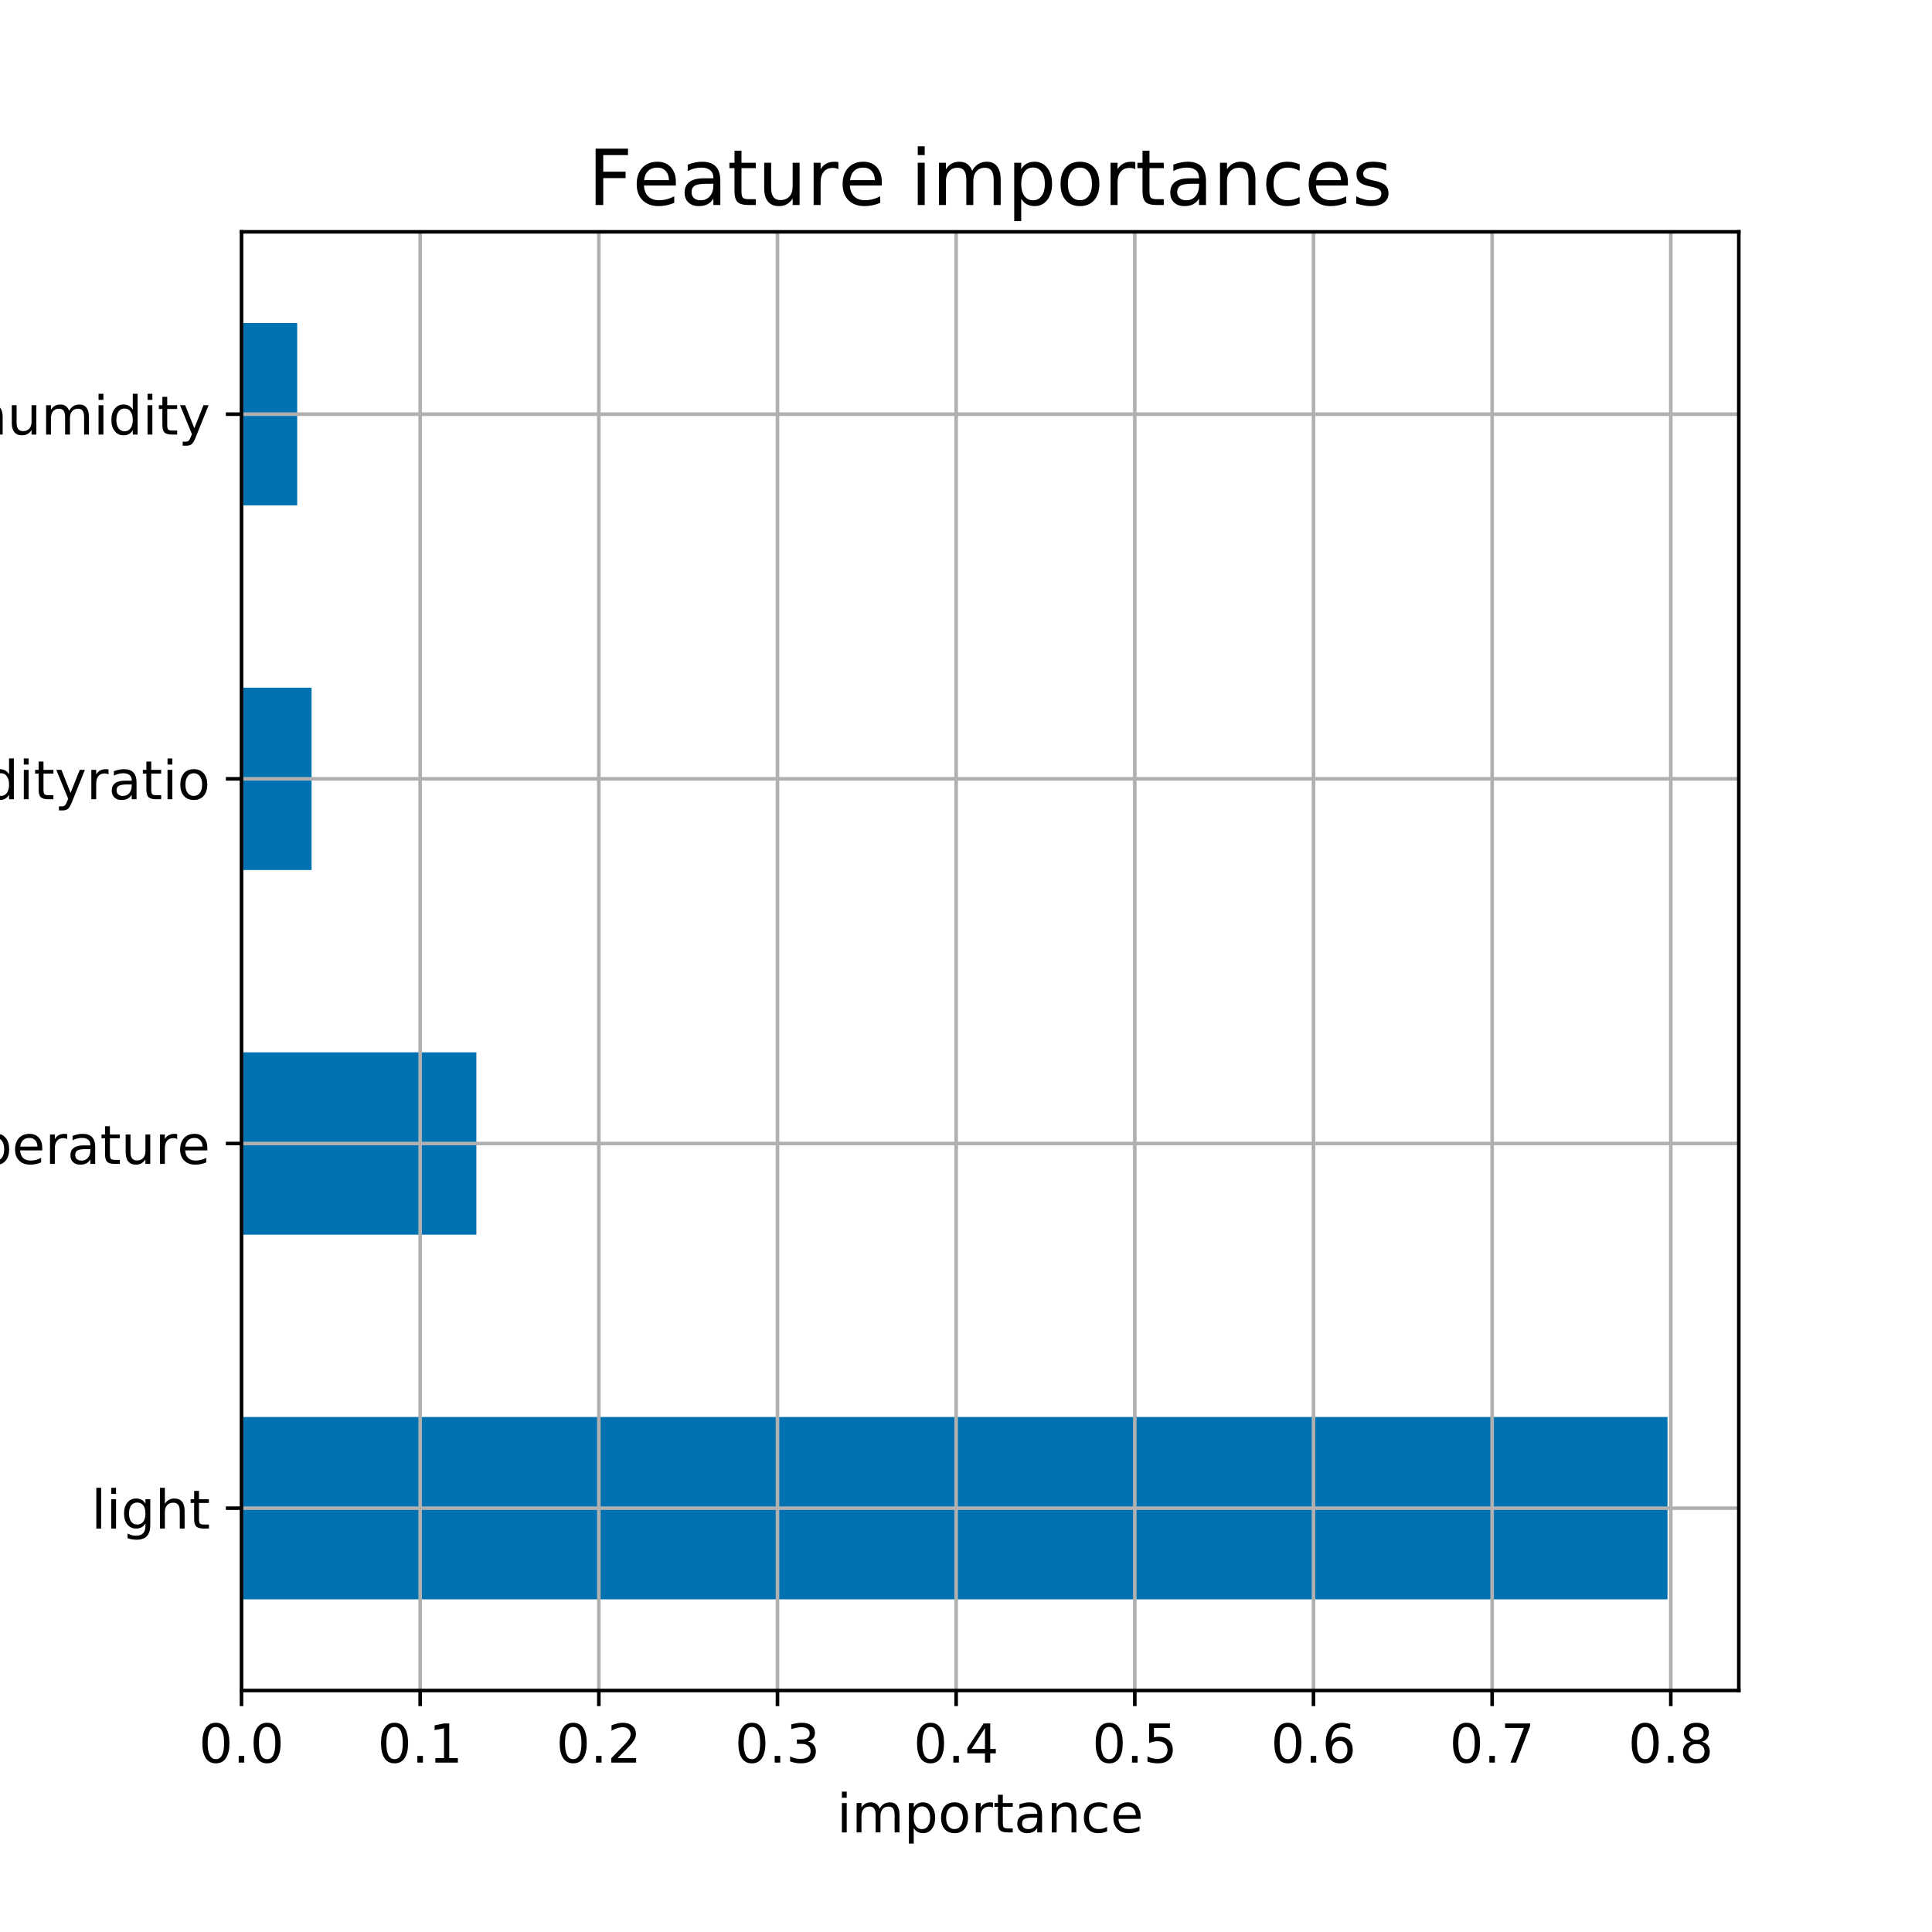
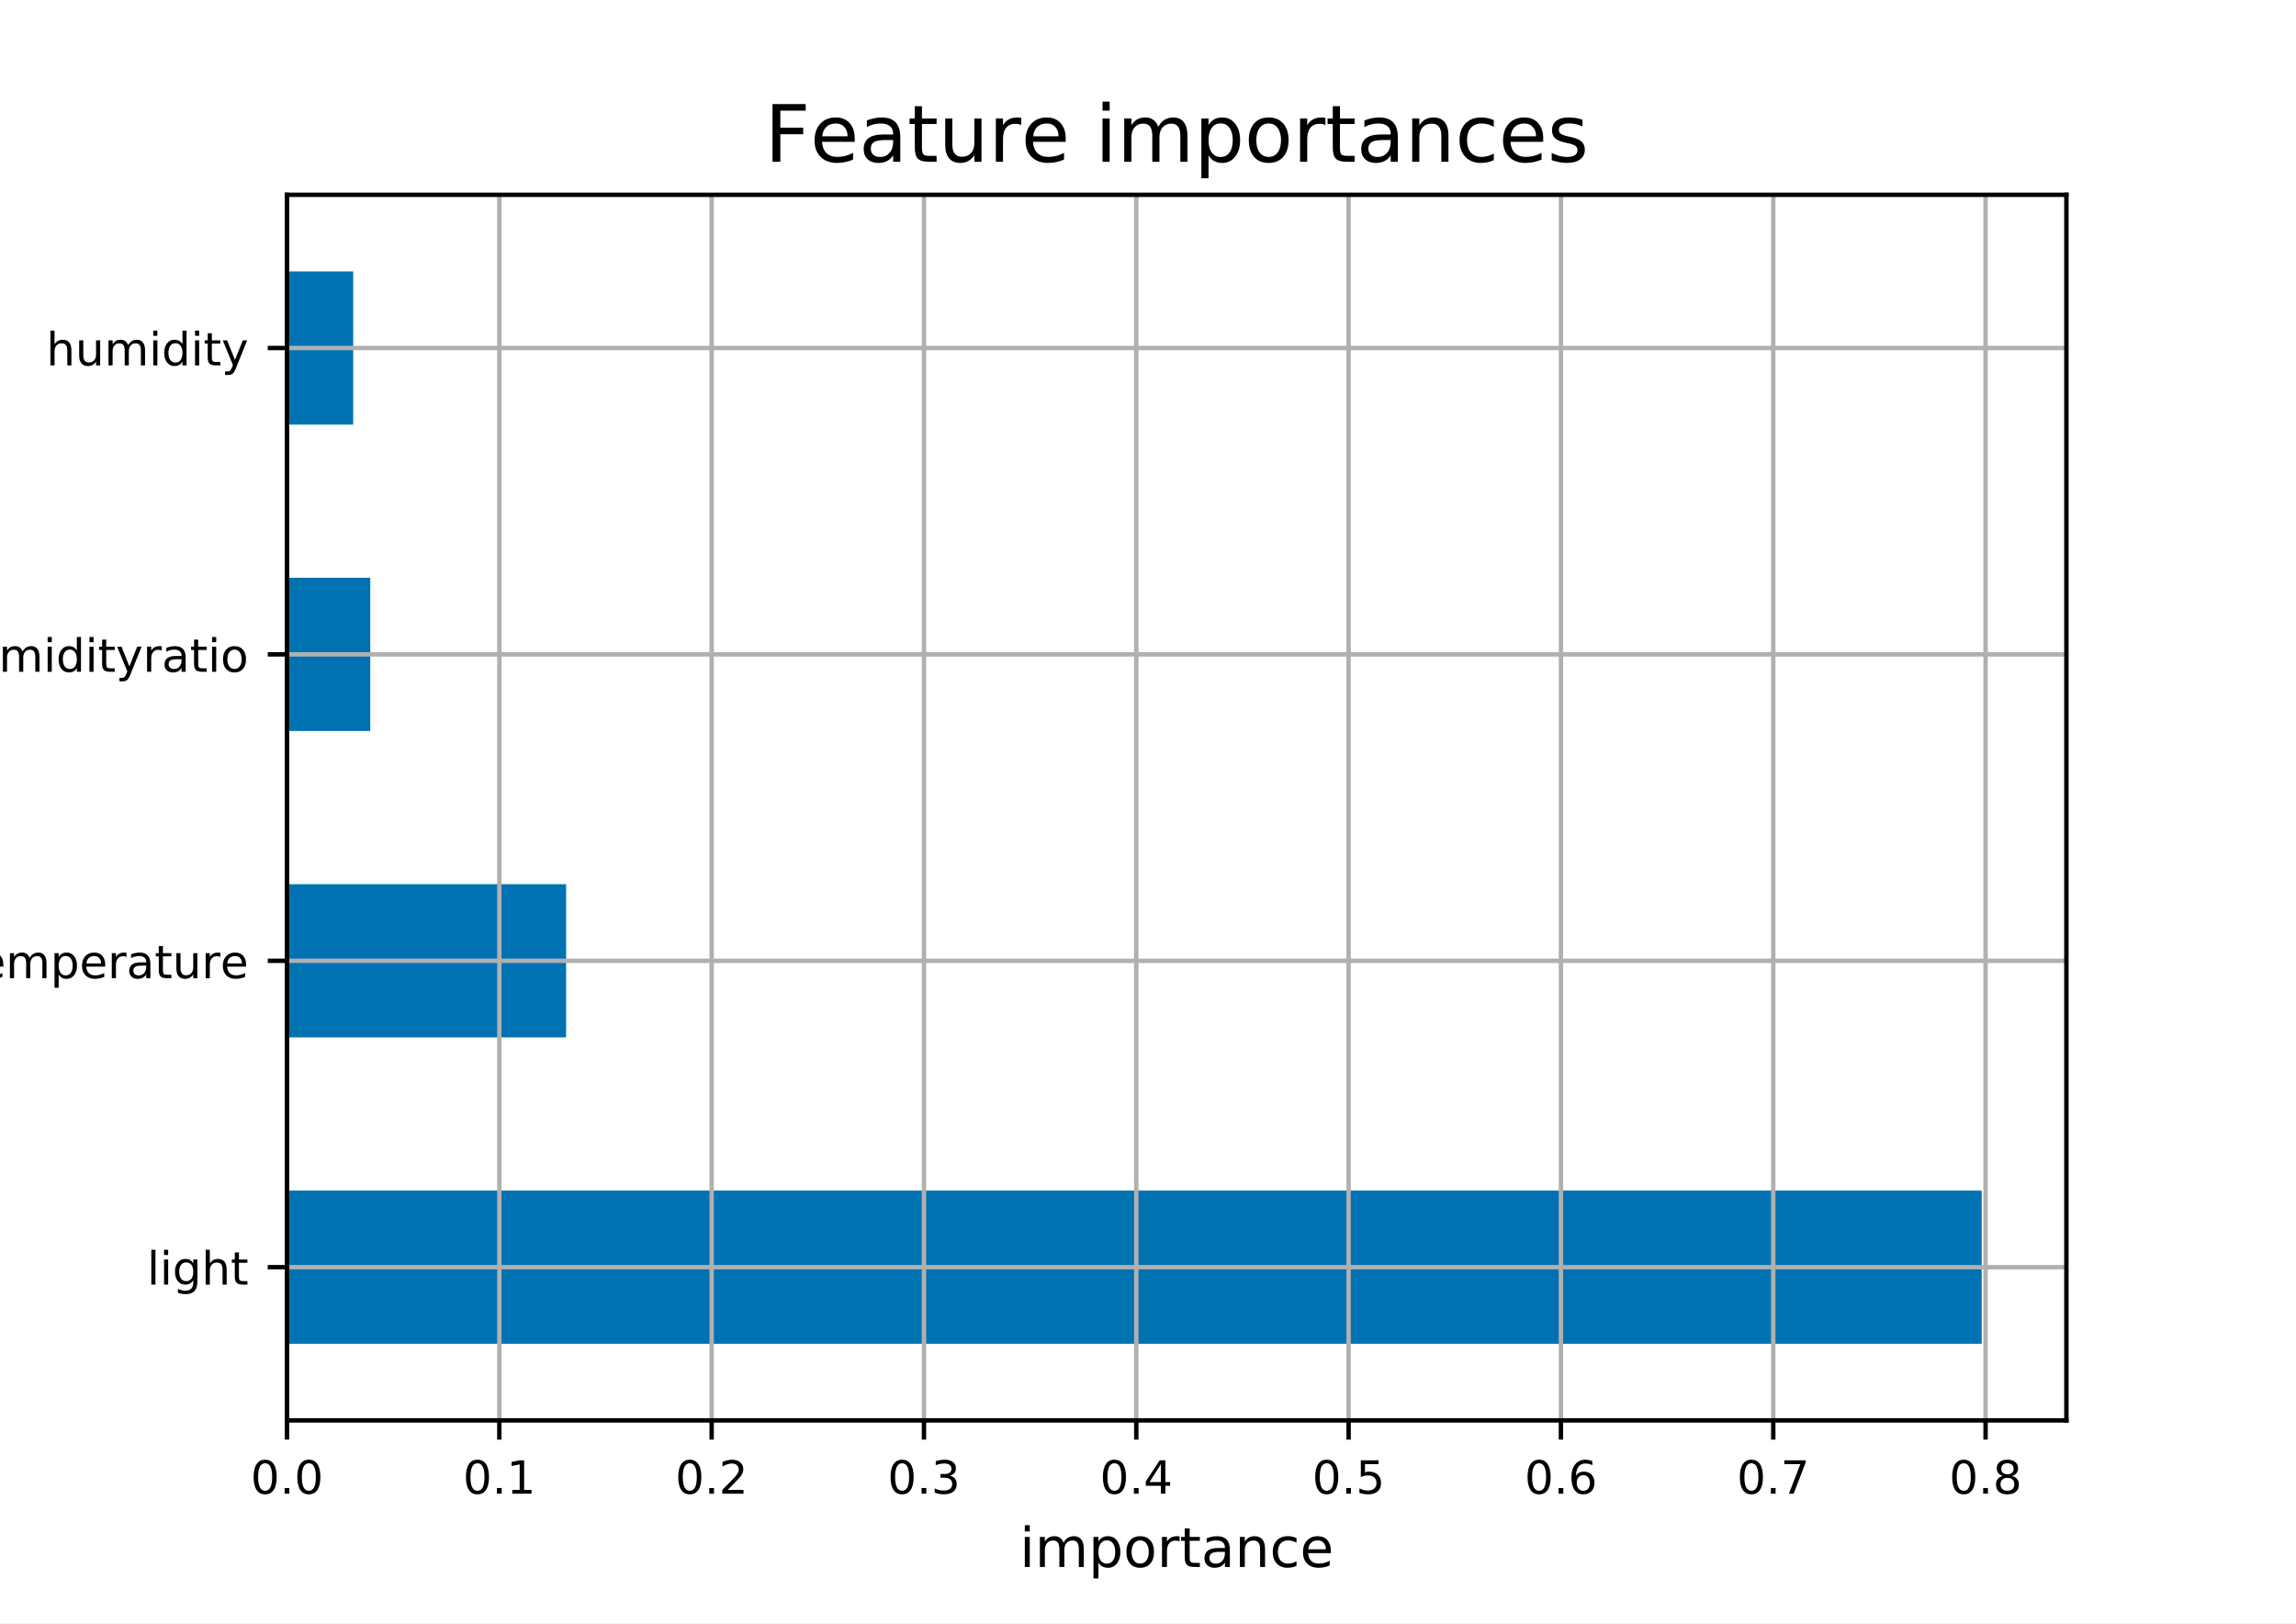
- <svg xmlns="http://www.w3.org/2000/svg" xmlns:xlink="http://www.w3.org/1999/xlink" height="432pt" version="1.1" viewBox="0 0 432 432" width="432pt">
+ <svg xmlns="http://www.w3.org/2000/svg" xmlns:xlink="http://www.w3.org/1999/xlink" height="295.2pt" version="1.1" viewBox="0 0 417.6 295.2" width="417.6pt">
  <defs>
    <style type="text/css">
*{stroke-linecap:butt;stroke-linejoin:round;}
  </style>
  </defs>
  <g id="figure_1">
    <g id="patch_1">
-       <path d="M 0 432  L 432 432  L 432 0  L 0 0  z " style="fill:#ffffff;" />
+       <path d="M 0 295.2  L 417.6 295.2  L 417.6 0  L 0 0  z " style="fill:#ffffff;" />
    </g>
    <g id="axes_1">
      <g id="patch_2">
-         <path d="M 54 378  L 388.8 378  L 388.8 51.84  L 54 51.84  z " style="fill:#ffffff;" />
+         <path d="M 52.2 258.3  L 375.84 258.3  L 375.84 35.424  L 52.2 35.424  z " style="fill:#ffffff;" />
      </g>
      <g id="patch_3">
-         <path clip-path="url(#pda7d0ee0a3)" d="M 54 357.615  L 372.857 357.615  L 372.857 316.845  L 54 316.845  z " style="fill:#0072b2;" />
+         <path clip-path="url(#p557eaca99b)" d="M 52.2 244.37  L 360.429 244.37  L 360.429 216.511  L 52.2 216.511  z " style="fill:#0072b2;" />
      </g>
      <g id="patch_4">
-         <path clip-path="url(#pda7d0ee0a3)" d="M 54 276.075  L 106.515 276.075  L 106.515 235.305  L 54 235.305  z " style="fill:#0072b2;" />
+         <path clip-path="url(#p557eaca99b)" d="M 52.2 188.651  L 102.964 188.651  L 102.964 160.792  L 52.2 160.792  z " style="fill:#0072b2;" />
      </g>
      <g id="patch_5">
-         <path clip-path="url(#pda7d0ee0a3)" d="M 54 194.535  L 69.667 194.535  L 69.667 153.765  L 54 153.765  z " style="fill:#0072b2;" />
+         <path clip-path="url(#p557eaca99b)" d="M 52.2 132.932  L 67.345 132.932  L 67.345 105.073  L 52.2 105.073  z " style="fill:#0072b2;" />
      </g>
      <g id="patch_6">
-         <path clip-path="url(#pda7d0ee0a3)" d="M 54 112.995  L 66.454 112.995  L 66.454 72.225  L 54 72.225  z " style="fill:#0072b2;" />
+         <path clip-path="url(#p557eaca99b)" d="M 52.2 77.213  L 64.239 77.213  L 64.239 49.354  L 52.2 49.354  z " style="fill:#0072b2;" />
      </g>
      <g id="matplotlib.axis_1">
        <g id="xtick_1">
          <g id="line2d_1">
-             <path clip-path="url(#pda7d0ee0a3)" d="M 54 378  L 54 51.84  " style="fill:none;stroke:#b0b0b0;stroke-linecap:square;stroke-width:0.8;" />
+             <path clip-path="url(#p557eaca99b)" d="M 52.2 258.3  L 52.2 35.424  " style="fill:none;stroke:#b0b0b0;stroke-linecap:square;stroke-width:0.8;" />
          </g>
          <g id="line2d_2">
            <defs>
-               <path d="M 0 0  L 0 3.5  " id="m1b0ca41420" style="stroke:#000000;stroke-width:0.8;" />
-             </defs>
-             <g>
-               <use style="stroke:#000000;stroke-width:0.8;" x="54" xlink:href="#m1b0ca41420" y="378" />
+               <path d="M 0 0  L 0 3.5  " id="m3bb7d0eefb" style="stroke:#000000;stroke-width:0.8;" />
+             </defs>
+             <g>
+               <use style="stroke:#000000;stroke-width:0.8;" x="52.2" xlink:href="#m3bb7d0eefb" y="258.3" />
            </g>
          </g>
          <g id="text_1">
            <defs>
              <path d="M 31.781 66.406  Q 24.172 66.406 20.328 58.906  Q 16.5 51.422 16.5 36.375  Q 16.5 21.391 20.328 13.891  Q 24.172 6.391 31.781 6.391  Q 39.453 6.391 43.281 13.891  Q 47.125 21.391 47.125 36.375  Q 47.125 51.422 43.281 58.906  Q 39.453 66.406 31.781 66.406  z M 31.781 74.219  Q 44.047 74.219 50.516 64.516  Q 56.984 54.828 56.984 36.375  Q 56.984 17.969 50.516 8.266  Q 44.047 -1.422 31.781 -1.422  Q 19.531 -1.422 13.062 8.266  Q 6.594 17.969 6.594 36.375  Q 6.594 54.828 13.062 64.516  Q 19.531 74.219 31.781 74.219  z " id="DejaVuSans-48" />
              <path d="M 10.688 12.406  L 21 12.406  L 21 0  L 10.688 0  z " id="DejaVuSans-46" />
            </defs>
-             <g transform="translate(44.45813 394.1181)scale(0.12 -0.12)">
+             <g transform="translate(45.57635 271.6295)scale(0.0833 -0.0833)">
              <use xlink:href="#DejaVuSans-48" />
              <use x="63.623" xlink:href="#DejaVuSans-46" />
              <use x="95.41" xlink:href="#DejaVuSans-48" />
            </g>
          </g>
        </g>
        <g id="xtick_2">
          <g id="line2d_3">
-             <path clip-path="url(#pda7d0ee0a3)" d="M 93.949 378  L 93.949 51.84  " style="fill:none;stroke:#b0b0b0;stroke-linecap:square;stroke-width:0.8;" />
+             <path clip-path="url(#p557eaca99b)" d="M 90.818 258.3  L 90.818 35.424  " style="fill:none;stroke:#b0b0b0;stroke-linecap:square;stroke-width:0.8;" />
          </g>
          <g id="line2d_4">
            <g>
-               <use style="stroke:#000000;stroke-width:0.8;" x="93.949" xlink:href="#m1b0ca41420" y="378" />
+               <use style="stroke:#000000;stroke-width:0.8;" x="90.818" xlink:href="#m3bb7d0eefb" y="258.3" />
            </g>
          </g>
          <g id="text_2">
            <defs>
              <path d="M 12.406 8.297  L 28.516 8.297  L 28.516 63.922  L 10.984 60.406  L 10.984 69.391  L 28.422 72.906  L 38.281 72.906  L 38.281 8.297  L 54.391 8.297  L 54.391 0  L 12.406 0  z " id="DejaVuSans-49" />
            </defs>
-             <g transform="translate(84.40745 394.1181)scale(0.12 -0.12)">
+             <g transform="translate(84.19403 271.6295)scale(0.0833 -0.0833)">
              <use xlink:href="#DejaVuSans-48" />
              <use x="63.623" xlink:href="#DejaVuSans-46" />
              <use x="95.41" xlink:href="#DejaVuSans-49" />
            </g>
          </g>
        </g>
        <g id="xtick_3">
          <g id="line2d_5">
-             <path clip-path="url(#pda7d0ee0a3)" d="M 133.899 378  L 133.899 51.84  " style="fill:none;stroke:#b0b0b0;stroke-linecap:square;stroke-width:0.8;" />
+             <path clip-path="url(#p557eaca99b)" d="M 129.435 258.3  L 129.435 35.424  " style="fill:none;stroke:#b0b0b0;stroke-linecap:square;stroke-width:0.8;" />
          </g>
          <g id="line2d_6">
            <g>
-               <use style="stroke:#000000;stroke-width:0.8;" x="133.899" xlink:href="#m1b0ca41420" y="378" />
+               <use style="stroke:#000000;stroke-width:0.8;" x="129.435" xlink:href="#m3bb7d0eefb" y="258.3" />
            </g>
          </g>
          <g id="text_3">
            <defs>
              <path d="M 19.188 8.297  L 53.609 8.297  L 53.609 0  L 7.328 0  L 7.328 8.297  Q 12.938 14.109 22.625 23.891  Q 32.328 33.688 34.812 36.531  Q 39.547 41.844 41.422 45.531  Q 43.312 49.219 43.312 52.781  Q 43.312 58.594 39.234 62.25  Q 35.156 65.922 28.609 65.922  Q 23.969 65.922 18.812 64.312  Q 13.672 62.703 7.812 59.422  L 7.812 69.391  Q 13.766 71.781 18.938 73  Q 24.125 74.219 28.422 74.219  Q 39.75 74.219 46.484 68.547  Q 53.219 62.891 53.219 53.422  Q 53.219 48.922 51.531 44.891  Q 49.859 40.875 45.406 35.406  Q 44.188 33.984 37.641 27.219  Q 31.109 20.453 19.188 8.297  z " id="DejaVuSans-50" />
            </defs>
-             <g transform="translate(124.3568 394.1181)scale(0.12 -0.12)">
+             <g transform="translate(122.8117 271.6295)scale(0.0833 -0.0833)">
              <use xlink:href="#DejaVuSans-48" />
              <use x="63.623" xlink:href="#DejaVuSans-46" />
              <use x="95.41" xlink:href="#DejaVuSans-50" />
            </g>
          </g>
        </g>
        <g id="xtick_4">
          <g id="line2d_7">
-             <path clip-path="url(#pda7d0ee0a3)" d="M 173.848 378  L 173.848 51.84  " style="fill:none;stroke:#b0b0b0;stroke-linecap:square;stroke-width:0.8;" />
+             <path clip-path="url(#p557eaca99b)" d="M 168.053 258.3  L 168.053 35.424  " style="fill:none;stroke:#b0b0b0;stroke-linecap:square;stroke-width:0.8;" />
          </g>
          <g id="line2d_8">
            <g>
-               <use style="stroke:#000000;stroke-width:0.8;" x="173.848" xlink:href="#m1b0ca41420" y="378" />
+               <use style="stroke:#000000;stroke-width:0.8;" x="168.053" xlink:href="#m3bb7d0eefb" y="258.3" />
            </g>
          </g>
          <g id="text_4">
            <defs>
              <path d="M 40.578 39.312  Q 47.656 37.797 51.625 33  Q 55.609 28.219 55.609 21.188  Q 55.609 10.406 48.188 4.484  Q 40.766 -1.422 27.094 -1.422  Q 22.516 -1.422 17.656 -0.516  Q 12.797 0.391 7.625 2.203  L 7.625 11.719  Q 11.719 9.328 16.594 8.109  Q 21.484 6.891 26.812 6.891  Q 36.078 6.891 40.938 10.547  Q 45.797 14.203 45.797 21.188  Q 45.797 27.641 41.281 31.266  Q 36.766 34.906 28.719 34.906  L 20.219 34.906  L 20.219 43.016  L 29.109 43.016  Q 36.375 43.016 40.234 45.922  Q 44.094 48.828 44.094 54.297  Q 44.094 59.906 40.109 62.906  Q 36.141 65.922 28.719 65.922  Q 24.656 65.922 20.016 65.031  Q 15.375 64.156 9.812 62.312  L 9.812 71.094  Q 15.438 72.656 20.344 73.438  Q 25.25 74.219 29.594 74.219  Q 40.828 74.219 47.359 69.109  Q 53.906 64.016 53.906 55.328  Q 53.906 49.266 50.438 45.094  Q 46.969 40.922 40.578 39.312  z " id="DejaVuSans-51" />
            </defs>
-             <g transform="translate(164.3061 394.1181)scale(0.12 -0.12)">
+             <g transform="translate(161.4294 271.6295)scale(0.0833 -0.0833)">
              <use xlink:href="#DejaVuSans-48" />
              <use x="63.623" xlink:href="#DejaVuSans-46" />
              <use x="95.41" xlink:href="#DejaVuSans-51" />
            </g>
          </g>
        </g>
        <g id="xtick_5">
          <g id="line2d_9">
-             <path clip-path="url(#pda7d0ee0a3)" d="M 213.797 378  L 213.797 51.84  " style="fill:none;stroke:#b0b0b0;stroke-linecap:square;stroke-width:0.8;" />
+             <path clip-path="url(#p557eaca99b)" d="M 206.671 258.3  L 206.671 35.424  " style="fill:none;stroke:#b0b0b0;stroke-linecap:square;stroke-width:0.8;" />
          </g>
          <g id="line2d_10">
            <g>
-               <use style="stroke:#000000;stroke-width:0.8;" x="213.797" xlink:href="#m1b0ca41420" y="378" />
+               <use style="stroke:#000000;stroke-width:0.8;" x="206.671" xlink:href="#m3bb7d0eefb" y="258.3" />
            </g>
          </g>
          <g id="text_5">
            <defs>
              <path d="M 37.797 64.312  L 12.891 25.391  L 37.797 25.391  z M 35.203 72.906  L 47.609 72.906  L 47.609 25.391  L 58.016 25.391  L 58.016 17.188  L 47.609 17.188  L 47.609 0  L 37.797 0  L 37.797 17.188  L 4.891 17.188  L 4.891 26.703  z " id="DejaVuSans-52" />
            </defs>
-             <g transform="translate(204.2554 394.1181)scale(0.12 -0.12)">
+             <g transform="translate(200.0471 271.6295)scale(0.0833 -0.0833)">
              <use xlink:href="#DejaVuSans-48" />
              <use x="63.623" xlink:href="#DejaVuSans-46" />
              <use x="95.41" xlink:href="#DejaVuSans-52" />
            </g>
          </g>
        </g>
        <g id="xtick_6">
          <g id="line2d_11">
-             <path clip-path="url(#pda7d0ee0a3)" d="M 253.747 378  L 253.747 51.84  " style="fill:none;stroke:#b0b0b0;stroke-linecap:square;stroke-width:0.8;" />
+             <path clip-path="url(#p557eaca99b)" d="M 245.288 258.3  L 245.288 35.424  " style="fill:none;stroke:#b0b0b0;stroke-linecap:square;stroke-width:0.8;" />
          </g>
          <g id="line2d_12">
            <g>
-               <use style="stroke:#000000;stroke-width:0.8;" x="253.747" xlink:href="#m1b0ca41420" y="378" />
+               <use style="stroke:#000000;stroke-width:0.8;" x="245.288" xlink:href="#m3bb7d0eefb" y="258.3" />
            </g>
          </g>
          <g id="text_6">
            <defs>
              <path d="M 10.797 72.906  L 49.516 72.906  L 49.516 64.594  L 19.828 64.594  L 19.828 46.734  Q 21.969 47.469 24.109 47.828  Q 26.266 48.188 28.422 48.188  Q 40.625 48.188 47.75 41.5  Q 54.891 34.812 54.891 23.391  Q 54.891 11.625 47.562 5.094  Q 40.234 -1.422 26.906 -1.422  Q 22.312 -1.422 17.547 -0.641  Q 12.797 0.141 7.719 1.703  L 7.719 11.625  Q 12.109 9.234 16.797 8.062  Q 21.484 6.891 26.703 6.891  Q 35.156 6.891 40.078 11.328  Q 45.016 15.766 45.016 23.391  Q 45.016 31 40.078 35.438  Q 35.156 39.891 26.703 39.891  Q 22.75 39.891 18.812 39.016  Q 14.891 38.141 10.797 36.281  z " id="DejaVuSans-53" />
            </defs>
-             <g transform="translate(244.2047 394.1181)scale(0.12 -0.12)">
+             <g transform="translate(238.6647 271.6295)scale(0.0833 -0.0833)">
              <use xlink:href="#DejaVuSans-48" />
              <use x="63.623" xlink:href="#DejaVuSans-46" />
              <use x="95.41" xlink:href="#DejaVuSans-53" />
            </g>
          </g>
        </g>
        <g id="xtick_7">
          <g id="line2d_13">
-             <path clip-path="url(#pda7d0ee0a3)" d="M 293.696 378  L 293.696 51.84  " style="fill:none;stroke:#b0b0b0;stroke-linecap:square;stroke-width:0.8;" />
+             <path clip-path="url(#p557eaca99b)" d="M 283.906 258.3  L 283.906 35.424  " style="fill:none;stroke:#b0b0b0;stroke-linecap:square;stroke-width:0.8;" />
          </g>
          <g id="line2d_14">
            <g>
-               <use style="stroke:#000000;stroke-width:0.8;" x="293.696" xlink:href="#m1b0ca41420" y="378" />
+               <use style="stroke:#000000;stroke-width:0.8;" x="283.906" xlink:href="#m3bb7d0eefb" y="258.3" />
            </g>
          </g>
          <g id="text_7">
            <defs>
              <path d="M 33.016 40.375  Q 26.375 40.375 22.484 35.828  Q 18.609 31.297 18.609 23.391  Q 18.609 15.531 22.484 10.953  Q 26.375 6.391 33.016 6.391  Q 39.656 6.391 43.531 10.953  Q 47.406 15.531 47.406 23.391  Q 47.406 31.297 43.531 35.828  Q 39.656 40.375 33.016 40.375  z M 52.594 71.297  L 52.594 62.312  Q 48.875 64.062 45.094 64.984  Q 41.312 65.922 37.594 65.922  Q 27.828 65.922 22.672 59.328  Q 17.531 52.734 16.797 39.406  Q 19.672 43.656 24.016 45.922  Q 28.375 48.188 33.594 48.188  Q 44.578 48.188 50.953 41.516  Q 57.328 34.859 57.328 23.391  Q 57.328 12.156 50.688 5.359  Q 44.047 -1.422 33.016 -1.422  Q 20.359 -1.422 13.672 8.266  Q 6.984 17.969 6.984 36.375  Q 6.984 53.656 15.188 63.938  Q 23.391 74.219 37.203 74.219  Q 40.922 74.219 44.703 73.484  Q 48.484 72.75 52.594 71.297  z " id="DejaVuSans-54" />
            </defs>
-             <g transform="translate(284.1541 394.1181)scale(0.12 -0.12)">
+             <g transform="translate(277.2824 271.6295)scale(0.0833 -0.0833)">
              <use xlink:href="#DejaVuSans-48" />
              <use x="63.623" xlink:href="#DejaVuSans-46" />
              <use x="95.41" xlink:href="#DejaVuSans-54" />
            </g>
          </g>
        </g>
        <g id="xtick_8">
          <g id="line2d_15">
-             <path clip-path="url(#pda7d0ee0a3)" d="M 333.645 378  L 333.645 51.84  " style="fill:none;stroke:#b0b0b0;stroke-linecap:square;stroke-width:0.8;" />
+             <path clip-path="url(#p557eaca99b)" d="M 322.524 258.3  L 322.524 35.424  " style="fill:none;stroke:#b0b0b0;stroke-linecap:square;stroke-width:0.8;" />
          </g>
          <g id="line2d_16">
            <g>
-               <use style="stroke:#000000;stroke-width:0.8;" x="333.645" xlink:href="#m1b0ca41420" y="378" />
+               <use style="stroke:#000000;stroke-width:0.8;" x="322.524" xlink:href="#m3bb7d0eefb" y="258.3" />
            </g>
          </g>
          <g id="text_8">
            <defs>
              <path d="M 8.203 72.906  L 55.078 72.906  L 55.078 68.703  L 28.609 0  L 18.312 0  L 43.219 64.594  L 8.203 64.594  z " id="DejaVuSans-55" />
            </defs>
-             <g transform="translate(324.1034 394.1181)scale(0.12 -0.12)">
+             <g transform="translate(315.9001 271.6295)scale(0.0833 -0.0833)">
              <use xlink:href="#DejaVuSans-48" />
              <use x="63.623" xlink:href="#DejaVuSans-46" />
              <use x="95.41" xlink:href="#DejaVuSans-55" />
            </g>
          </g>
        </g>
        <g id="xtick_9">
          <g id="line2d_17">
-             <path clip-path="url(#pda7d0ee0a3)" d="M 373.595 378  L 373.595 51.84  " style="fill:none;stroke:#b0b0b0;stroke-linecap:square;stroke-width:0.8;" />
+             <path clip-path="url(#p557eaca99b)" d="M 361.141 258.3  L 361.141 35.424  " style="fill:none;stroke:#b0b0b0;stroke-linecap:square;stroke-width:0.8;" />
          </g>
          <g id="line2d_18">
            <g>
-               <use style="stroke:#000000;stroke-width:0.8;" x="373.595" xlink:href="#m1b0ca41420" y="378" />
+               <use style="stroke:#000000;stroke-width:0.8;" x="361.141" xlink:href="#m3bb7d0eefb" y="258.3" />
            </g>
          </g>
          <g id="text_9">
            <defs>
              <path d="M 31.781 34.625  Q 24.75 34.625 20.719 30.859  Q 16.703 27.094 16.703 20.516  Q 16.703 13.922 20.719 10.156  Q 24.75 6.391 31.781 6.391  Q 38.812 6.391 42.859 10.172  Q 46.922 13.969 46.922 20.516  Q 46.922 27.094 42.891 30.859  Q 38.875 34.625 31.781 34.625  z M 21.922 38.812  Q 15.578 40.375 12.031 44.719  Q 8.5 49.078 8.5 55.328  Q 8.5 64.062 14.719 69.141  Q 20.953 74.219 31.781 74.219  Q 42.672 74.219 48.875 69.141  Q 55.078 64.062 55.078 55.328  Q 55.078 49.078 51.531 44.719  Q 48 40.375 41.703 38.812  Q 48.828 37.156 52.797 32.312  Q 56.781 27.484 56.781 20.516  Q 56.781 9.906 50.312 4.234  Q 43.844 -1.422 31.781 -1.422  Q 19.734 -1.422 13.25 4.234  Q 6.781 9.906 6.781 20.516  Q 6.781 27.484 10.781 32.312  Q 14.797 37.156 21.922 38.812  z M 18.312 54.391  Q 18.312 48.734 21.844 45.562  Q 25.391 42.391 31.781 42.391  Q 38.141 42.391 41.719 45.562  Q 45.312 48.734 45.312 54.391  Q 45.312 60.062 41.719 63.234  Q 38.141 66.406 31.781 66.406  Q 25.391 66.406 21.844 63.234  Q 18.312 60.062 18.312 54.391  z " id="DejaVuSans-56" />
            </defs>
-             <g transform="translate(364.0527 394.1181)scale(0.12 -0.12)">
+             <g transform="translate(354.5178 271.6295)scale(0.0833 -0.0833)">
              <use xlink:href="#DejaVuSans-48" />
              <use x="63.623" xlink:href="#DejaVuSans-46" />
              <use x="95.41" xlink:href="#DejaVuSans-56" />
            </g>
          </g>
        </g>
        <g id="text_10">
          <defs>
            <path d="M 9.422 54.688  L 18.406 54.688  L 18.406 0  L 9.422 0  z M 9.422 75.984  L 18.406 75.984  L 18.406 64.594  L 9.422 64.594  z " id="DejaVuSans-105" />
            <path d="M 52 44.188  Q 55.375 50.25 60.062 53.125  Q 64.75 56 71.094 56  Q 79.641 56 84.281 50.016  Q 88.922 44.047 88.922 33.016  L 88.922 0  L 79.891 0  L 79.891 32.719  Q 79.891 40.578 77.094 44.375  Q 74.312 48.188 68.609 48.188  Q 61.625 48.188 57.562 43.547  Q 53.516 38.922 53.516 30.906  L 53.516 0  L 44.484 0  L 44.484 32.719  Q 44.484 40.625 41.703 44.406  Q 38.922 48.188 33.109 48.188  Q 26.219 48.188 22.156 43.531  Q 18.109 38.875 18.109 30.906  L 18.109 0  L 9.078 0  L 9.078 54.688  L 18.109 54.688  L 18.109 46.188  Q 21.188 51.219 25.484 53.609  Q 29.781 56 35.688 56  Q 41.656 56 45.828 52.969  Q 50 49.953 52 44.188  z " id="DejaVuSans-109" />
            <path d="M 18.109 8.203  L 18.109 -20.797  L 9.078 -20.797  L 9.078 54.688  L 18.109 54.688  L 18.109 46.391  Q 20.953 51.266 25.266 53.625  Q 29.594 56 35.594 56  Q 45.562 56 51.781 48.094  Q 58.016 40.188 58.016 27.297  Q 58.016 14.406 51.781 6.484  Q 45.562 -1.422 35.594 -1.422  Q 29.594 -1.422 25.266 0.953  Q 20.953 3.328 18.109 8.203  z M 48.688 27.297  Q 48.688 37.203 44.609 42.844  Q 40.531 48.484 33.406 48.484  Q 26.266 48.484 22.188 42.844  Q 18.109 37.203 18.109 27.297  Q 18.109 17.391 22.188 11.75  Q 26.266 6.109 33.406 6.109  Q 40.531 6.109 44.609 11.75  Q 48.688 17.391 48.688 27.297  z " id="DejaVuSans-112" />
            <path d="M 30.609 48.391  Q 23.391 48.391 19.188 42.75  Q 14.984 37.109 14.984 27.297  Q 14.984 17.484 19.156 11.844  Q 23.344 6.203 30.609 6.203  Q 37.797 6.203 41.984 11.859  Q 46.188 17.531 46.188 27.297  Q 46.188 37.016 41.984 42.703  Q 37.797 48.391 30.609 48.391  z M 30.609 56  Q 42.328 56 49.016 48.375  Q 55.719 40.766 55.719 27.297  Q 55.719 13.875 49.016 6.219  Q 42.328 -1.422 30.609 -1.422  Q 18.844 -1.422 12.172 6.219  Q 5.516 13.875 5.516 27.297  Q 5.516 40.766 12.172 48.375  Q 18.844 56 30.609 56  z " id="DejaVuSans-111" />
            <path d="M 41.109 46.297  Q 39.594 47.172 37.812 47.578  Q 36.031 48 33.891 48  Q 26.266 48 22.188 43.047  Q 18.109 38.094 18.109 28.812  L 18.109 0  L 9.078 0  L 9.078 54.688  L 18.109 54.688  L 18.109 46.188  Q 20.953 51.172 25.484 53.578  Q 30.031 56 36.531 56  Q 37.453 56 38.578 55.875  Q 39.703 55.766 41.062 55.516  z " id="DejaVuSans-114" />
            <path d="M 18.312 70.219  L 18.312 54.688  L 36.812 54.688  L 36.812 47.703  L 18.312 47.703  L 18.312 18.016  Q 18.312 11.328 20.141 9.422  Q 21.969 7.516 27.594 7.516  L 36.812 7.516  L 36.812 0  L 27.594 0  Q 17.188 0 13.234 3.875  Q 9.281 7.766 9.281 18.016  L 9.281 47.703  L 2.688 47.703  L 2.688 54.688  L 9.281 54.688  L 9.281 70.219  z " id="DejaVuSans-116" />
            <path d="M 34.281 27.484  Q 23.391 27.484 19.188 25  Q 14.984 22.516 14.984 16.5  Q 14.984 11.719 18.141 8.906  Q 21.297 6.109 26.703 6.109  Q 34.188 6.109 38.703 11.406  Q 43.219 16.703 43.219 25.484  L 43.219 27.484  z M 52.203 31.203  L 52.203 0  L 43.219 0  L 43.219 8.297  Q 40.141 3.328 35.547 0.953  Q 30.953 -1.422 24.312 -1.422  Q 15.922 -1.422 10.953 3.297  Q 6 8.016 6 15.922  Q 6 25.141 12.172 29.828  Q 18.359 34.516 30.609 34.516  L 43.219 34.516  L 43.219 35.406  Q 43.219 41.609 39.141 45  Q 35.062 48.391 27.688 48.391  Q 23 48.391 18.547 47.266  Q 14.109 46.141 10.016 43.891  L 10.016 52.203  Q 14.938 54.109 19.578 55.047  Q 24.219 56 28.609 56  Q 40.484 56 46.344 49.844  Q 52.203 43.703 52.203 31.203  z " id="DejaVuSans-97" />
            <path d="M 54.891 33.016  L 54.891 0  L 45.906 0  L 45.906 32.719  Q 45.906 40.484 42.875 44.328  Q 39.844 48.188 33.797 48.188  Q 26.516 48.188 22.312 43.547  Q 18.109 38.922 18.109 30.906  L 18.109 0  L 9.078 0  L 9.078 54.688  L 18.109 54.688  L 18.109 46.188  Q 21.344 51.125 25.703 53.562  Q 30.078 56 35.797 56  Q 45.219 56 50.047 50.172  Q 54.891 44.344 54.891 33.016  z " id="DejaVuSans-110" />
            <path d="M 48.781 52.594  L 48.781 44.188  Q 44.969 46.297 41.141 47.344  Q 37.312 48.391 33.406 48.391  Q 24.656 48.391 19.812 42.844  Q 14.984 37.312 14.984 27.297  Q 14.984 17.281 19.812 11.734  Q 24.656 6.203 33.406 6.203  Q 37.312 6.203 41.141 7.25  Q 44.969 8.297 48.781 10.406  L 48.781 2.094  Q 45.016 0.344 40.984 -0.531  Q 36.969 -1.422 32.422 -1.422  Q 20.062 -1.422 12.781 6.344  Q 5.516 14.109 5.516 27.297  Q 5.516 40.672 12.859 48.328  Q 20.219 56 33.016 56  Q 37.156 56 41.109 55.141  Q 45.062 54.297 48.781 52.594  z " id="DejaVuSans-99" />
            <path d="M 56.203 29.594  L 56.203 25.203  L 14.891 25.203  Q 15.484 15.922 20.484 11.062  Q 25.484 6.203 34.422 6.203  Q 39.594 6.203 44.453 7.469  Q 49.312 8.734 54.109 11.281  L 54.109 2.781  Q 49.266 0.734 44.188 -0.344  Q 39.109 -1.422 33.891 -1.422  Q 20.797 -1.422 13.156 6.188  Q 5.516 13.812 5.516 26.812  Q 5.516 40.234 12.766 48.109  Q 20.016 56 32.328 56  Q 43.359 56 49.781 48.891  Q 56.203 41.797 56.203 29.594  z M 47.219 32.234  Q 47.125 39.594 43.094 43.984  Q 39.062 48.391 32.422 48.391  Q 24.906 48.391 20.391 44.141  Q 15.875 39.891 15.188 32.172  z " id="DejaVuSans-101" />
          </defs>
-           <g transform="translate(187.1194 409.7319)scale(0.12 -0.12)">
+           <g transform="translate(185.4528 284.9603)scale(0.1 -0.1)">
            <use xlink:href="#DejaVuSans-105" />
            <use x="27.783" xlink:href="#DejaVuSans-109" />
            <use x="125.195" xlink:href="#DejaVuSans-112" />
            <use x="188.672" xlink:href="#DejaVuSans-111" />
            <use x="249.854" xlink:href="#DejaVuSans-114" />
            <use x="290.967" xlink:href="#DejaVuSans-116" />
            <use x="330.176" xlink:href="#DejaVuSans-97" />
            <use x="391.455" xlink:href="#DejaVuSans-110" />
            <use x="454.834" xlink:href="#DejaVuSans-99" />
            <use x="509.814" xlink:href="#DejaVuSans-101" />
          </g>
        </g>
      </g>
      <g id="matplotlib.axis_2">
        <g id="ytick_1">
          <g id="line2d_19">
-             <path clip-path="url(#pda7d0ee0a3)" d="M 54 337.23  L 388.8 337.23  " style="fill:none;stroke:#b0b0b0;stroke-linecap:square;stroke-width:0.8;" />
+             <path clip-path="url(#p557eaca99b)" d="M 52.2 230.44  L 375.84 230.44  " style="fill:none;stroke:#b0b0b0;stroke-linecap:square;stroke-width:0.8;" />
          </g>
          <g id="line2d_20">
            <defs>
-               <path d="M 0 0  L -3.5 0  " id="mc5b130cd48" style="stroke:#000000;stroke-width:0.8;" />
-             </defs>
-             <g>
-               <use style="stroke:#000000;stroke-width:0.8;" x="54" xlink:href="#mc5b130cd48" y="337.23" />
+               <path d="M 0 0  L -3.5 0  " id="m96faf11de7" style="stroke:#000000;stroke-width:0.8;" />
+             </defs>
+             <g>
+               <use style="stroke:#000000;stroke-width:0.8;" x="52.2" xlink:href="#m96faf11de7" y="230.44" />
            </g>
          </g>
          <g id="text_11">
            <defs>
              <path d="M 9.422 75.984  L 18.406 75.984  L 18.406 0  L 9.422 0  z " id="DejaVuSans-108" />
              <path d="M 45.406 27.984  Q 45.406 37.75 41.375 43.109  Q 37.359 48.484 30.078 48.484  Q 22.859 48.484 18.828 43.109  Q 14.797 37.75 14.797 27.984  Q 14.797 18.266 18.828 12.891  Q 22.859 7.516 30.078 7.516  Q 37.359 7.516 41.375 12.891  Q 45.406 18.266 45.406 27.984  z M 54.391 6.781  Q 54.391 -7.172 48.188 -13.984  Q 42 -20.797 29.203 -20.797  Q 24.469 -20.797 20.266 -20.094  Q 16.062 -19.391 12.109 -17.922  L 12.109 -9.188  Q 16.062 -11.328 19.922 -12.344  Q 23.781 -13.375 27.781 -13.375  Q 36.625 -13.375 41.016 -8.766  Q 45.406 -4.156 45.406 5.172  L 45.406 9.625  Q 42.625 4.781 38.281 2.391  Q 33.938 0 27.875 0  Q 17.828 0 11.672 7.656  Q 5.516 15.328 5.516 27.984  Q 5.516 40.672 11.672 48.328  Q 17.828 56 27.875 56  Q 33.938 56 38.281 53.609  Q 42.625 51.219 45.406 46.391  L 45.406 54.688  L 54.391 54.688  z " id="DejaVuSans-103" />
              <path d="M 54.891 33.016  L 54.891 0  L 45.906 0  L 45.906 32.719  Q 45.906 40.484 42.875 44.328  Q 39.844 48.188 33.797 48.188  Q 26.516 48.188 22.312 43.547  Q 18.109 38.922 18.109 30.906  L 18.109 0  L 9.078 0  L 9.078 75.984  L 18.109 75.984  L 18.109 46.188  Q 21.344 51.125 25.703 53.562  Q 30.078 56 35.797 56  Q 45.219 56 50.047 50.172  Q 54.891 44.344 54.891 33.016  z " id="DejaVuSans-104" />
            </defs>
-             <g transform="translate(20.405 341.7891)scale(0.12 -0.12)">
+             <g transform="translate(26.73864 233.6052)scale(0.0833 -0.0833)">
              <use xlink:href="#DejaVuSans-108" />
              <use x="27.783" xlink:href="#DejaVuSans-105" />
              <use x="55.566" xlink:href="#DejaVuSans-103" />
              <use x="119.043" xlink:href="#DejaVuSans-104" />
              <use x="182.422" xlink:href="#DejaVuSans-116" />
            </g>
          </g>
        </g>
        <g id="ytick_2">
          <g id="line2d_21">
-             <path clip-path="url(#pda7d0ee0a3)" d="M 54 255.69  L 388.8 255.69  " style="fill:none;stroke:#b0b0b0;stroke-linecap:square;stroke-width:0.8;" />
+             <path clip-path="url(#p557eaca99b)" d="M 52.2 174.721  L 375.84 174.721  " style="fill:none;stroke:#b0b0b0;stroke-linecap:square;stroke-width:0.8;" />
          </g>
          <g id="line2d_22">
            <g>
-               <use style="stroke:#000000;stroke-width:0.8;" x="54" xlink:href="#mc5b130cd48" y="255.69" />
+               <use style="stroke:#000000;stroke-width:0.8;" x="52.2" xlink:href="#m96faf11de7" y="174.721" />
            </g>
          </g>
          <g id="text_12">
            <defs>
              <path d="M 8.5 21.578  L 8.5 54.688  L 17.484 54.688  L 17.484 21.922  Q 17.484 14.156 20.5 10.266  Q 23.531 6.391 29.594 6.391  Q 36.859 6.391 41.078 11.031  Q 45.312 15.672 45.312 23.688  L 45.312 54.688  L 54.297 54.688  L 54.297 0  L 45.312 0  L 45.312 8.406  Q 42.047 3.422 37.719 1  Q 33.406 -1.422 27.688 -1.422  Q 18.266 -1.422 13.375 4.438  Q 8.5 10.297 8.5 21.578  z M 31.109 56  z " id="DejaVuSans-117" />
            </defs>
-             <g transform="translate(-28.68812 260.2491)scale(0.12 -0.12)">
+             <g transform="translate(-7.340173 177.8862)scale(0.0833 -0.0833)">
              <use xlink:href="#DejaVuSans-116" />
              <use x="39.209" xlink:href="#DejaVuSans-101" />
              <use x="100.732" xlink:href="#DejaVuSans-109" />
              <use x="198.145" xlink:href="#DejaVuSans-112" />
              <use x="261.621" xlink:href="#DejaVuSans-101" />
              <use x="323.145" xlink:href="#DejaVuSans-114" />
              <use x="364.258" xlink:href="#DejaVuSans-97" />
              <use x="425.537" xlink:href="#DejaVuSans-116" />
              <use x="464.746" xlink:href="#DejaVuSans-117" />
              <use x="528.125" xlink:href="#DejaVuSans-114" />
              <use x="569.207" xlink:href="#DejaVuSans-101" />
            </g>
          </g>
        </g>
        <g id="ytick_3">
          <g id="line2d_23">
-             <path clip-path="url(#pda7d0ee0a3)" d="M 54 174.15  L 388.8 174.15  " style="fill:none;stroke:#b0b0b0;stroke-linecap:square;stroke-width:0.8;" />
+             <path clip-path="url(#p557eaca99b)" d="M 52.2 119.002  L 375.84 119.002  " style="fill:none;stroke:#b0b0b0;stroke-linecap:square;stroke-width:0.8;" />
          </g>
          <g id="line2d_24">
            <g>
-               <use style="stroke:#000000;stroke-width:0.8;" x="54" xlink:href="#mc5b130cd48" y="174.15" />
+               <use style="stroke:#000000;stroke-width:0.8;" x="52.2" xlink:href="#m96faf11de7" y="119.002" />
            </g>
          </g>
          <g id="text_13">
            <defs>
              <path d="M 45.406 46.391  L 45.406 75.984  L 54.391 75.984  L 54.391 0  L 45.406 0  L 45.406 8.203  Q 42.578 3.328 38.25 0.953  Q 33.938 -1.422 27.875 -1.422  Q 17.969 -1.422 11.734 6.484  Q 5.516 14.406 5.516 27.297  Q 5.516 40.188 11.734 48.094  Q 17.969 56 27.875 56  Q 33.938 56 38.25 53.625  Q 42.578 51.266 45.406 46.391  z M 14.797 27.297  Q 14.797 17.391 18.875 11.75  Q 22.953 6.109 30.078 6.109  Q 37.203 6.109 41.297 11.75  Q 45.406 17.391 45.406 27.297  Q 45.406 37.203 41.297 42.844  Q 37.203 48.484 30.078 48.484  Q 22.953 48.484 18.875 42.844  Q 14.797 37.203 14.797 27.297  z " id="DejaVuSans-100" />
              <path d="M 32.172 -5.078  Q 28.375 -14.844 24.75 -17.812  Q 21.141 -20.797 15.094 -20.797  L 7.906 -20.797  L 7.906 -13.281  L 13.188 -13.281  Q 16.891 -13.281 18.938 -11.516  Q 21 -9.766 23.484 -3.219  L 25.094 0.875  L 2.984 54.688  L 12.5 54.688  L 29.594 11.922  L 46.688 54.688  L 56.203 54.688  z " id="DejaVuSans-121" />
            </defs>
-             <g transform="translate(-33.65875 178.7091)scale(0.12 -0.12)">
+             <g transform="translate(-10.79062 122.1672)scale(0.0833 -0.0833)">
              <use xlink:href="#DejaVuSans-104" />
              <use x="63.379" xlink:href="#DejaVuSans-117" />
              <use x="126.758" xlink:href="#DejaVuSans-109" />
              <use x="224.17" xlink:href="#DejaVuSans-105" />
              <use x="251.953" xlink:href="#DejaVuSans-100" />
              <use x="315.43" xlink:href="#DejaVuSans-105" />
              <use x="343.213" xlink:href="#DejaVuSans-116" />
              <use x="382.422" xlink:href="#DejaVuSans-121" />
              <use x="441.602" xlink:href="#DejaVuSans-114" />
              <use x="482.715" xlink:href="#DejaVuSans-97" />
              <use x="543.994" xlink:href="#DejaVuSans-116" />
              <use x="583.203" xlink:href="#DejaVuSans-105" />
              <use x="610.986" xlink:href="#DejaVuSans-111" />
            </g>
          </g>
        </g>
        <g id="ytick_4">
          <g id="line2d_25">
-             <path clip-path="url(#pda7d0ee0a3)" d="M 54 92.61  L 388.8 92.61  " style="fill:none;stroke:#b0b0b0;stroke-linecap:square;stroke-width:0.8;" />
+             <path clip-path="url(#p557eaca99b)" d="M 52.2 63.283  L 375.84 63.283  " style="fill:none;stroke:#b0b0b0;stroke-linecap:square;stroke-width:0.8;" />
          </g>
          <g id="line2d_26">
            <g>
-               <use style="stroke:#000000;stroke-width:0.8;" x="54" xlink:href="#mc5b130cd48" y="92.61" />
+               <use style="stroke:#000000;stroke-width:0.8;" x="52.2" xlink:href="#m96faf11de7" y="63.283" />
            </g>
          </g>
          <g id="text_14">
-             <g transform="translate(-5.99125 97.16906)scale(0.12 -0.12)">
+             <g transform="translate(8.415241 66.44825)scale(0.0833 -0.0833)">
              <use xlink:href="#DejaVuSans-104" />
              <use x="63.379" xlink:href="#DejaVuSans-117" />
              <use x="126.758" xlink:href="#DejaVuSans-109" />
              <use x="224.17" xlink:href="#DejaVuSans-105" />
              <use x="251.953" xlink:href="#DejaVuSans-100" />
              <use x="315.43" xlink:href="#DejaVuSans-105" />
              <use x="343.213" xlink:href="#DejaVuSans-116" />
              <use x="382.422" xlink:href="#DejaVuSans-121" />
            </g>
          </g>
        </g>
        <g id="text_15">
          <defs>
            <path d="M 37.109 75.984  L 37.109 68.5  L 28.516 68.5  Q 23.688 68.5 21.797 66.547  Q 19.922 64.594 19.922 59.516  L 19.922 54.688  L 34.719 54.688  L 34.719 47.703  L 19.922 47.703  L 19.922 0  L 10.891 0  L 10.891 47.703  L 2.297 47.703  L 2.297 54.688  L 10.891 54.688  L 10.891 58.5  Q 10.891 67.625 15.141 71.797  Q 19.391 75.984 28.609 75.984  z " id="DejaVuSans-102" />
          </defs>
-           <g transform="translate(-40.15438 236.7122)rotate(-90)scale(0.12 -0.12)">
+           <g transform="translate(-16.8703 165.0222)rotate(-90)scale(0.1 -0.1)">
            <use xlink:href="#DejaVuSans-102" />
            <use x="35.205" xlink:href="#DejaVuSans-101" />
            <use x="96.729" xlink:href="#DejaVuSans-97" />
            <use x="158.008" xlink:href="#DejaVuSans-116" />
            <use x="197.217" xlink:href="#DejaVuSans-117" />
            <use x="260.596" xlink:href="#DejaVuSans-114" />
            <use x="301.678" xlink:href="#DejaVuSans-101" />
          </g>
        </g>
      </g>
      <g id="patch_7">
-         <path d="M 54 378  L 54 51.84  " style="fill:none;stroke:#000000;stroke-linecap:square;stroke-linejoin:miter;stroke-width:0.8;" />
+         <path d="M 52.2 258.3  L 52.2 35.424  " style="fill:none;stroke:#000000;stroke-linecap:square;stroke-linejoin:miter;stroke-width:0.8;" />
      </g>
      <g id="patch_8">
-         <path d="M 388.8 378  L 388.8 51.84  " style="fill:none;stroke:#000000;stroke-linecap:square;stroke-linejoin:miter;stroke-width:0.8;" />
+         <path d="M 375.84 258.3  L 375.84 35.424  " style="fill:none;stroke:#000000;stroke-linecap:square;stroke-linejoin:miter;stroke-width:0.8;" />
      </g>
      <g id="patch_9">
-         <path d="M 54 378  L 388.8 378  " style="fill:none;stroke:#000000;stroke-linecap:square;stroke-linejoin:miter;stroke-width:0.8;" />
+         <path d="M 52.2 258.3  L 375.84 258.3  " style="fill:none;stroke:#000000;stroke-linecap:square;stroke-linejoin:miter;stroke-width:0.8;" />
      </g>
      <g id="patch_10">
-         <path d="M 54 51.84  L 388.8 51.84  " style="fill:none;stroke:#000000;stroke-linecap:square;stroke-linejoin:miter;stroke-width:0.8;" />
+         <path d="M 52.2 35.424  L 375.84 35.424  " style="fill:none;stroke:#000000;stroke-linecap:square;stroke-linejoin:miter;stroke-width:0.8;" />
      </g>
      <g id="text_16">
        <defs>
          <path d="M 9.812 72.906  L 51.703 72.906  L 51.703 64.594  L 19.672 64.594  L 19.672 43.109  L 48.578 43.109  L 48.578 34.812  L 19.672 34.812  L 19.672 0  L 9.812 0  z " id="DejaVuSans-70" />
          <path id="DejaVuSans-32" />
          <path d="M 44.281 53.078  L 44.281 44.578  Q 40.484 46.531 36.375 47.5  Q 32.281 48.484 27.875 48.484  Q 21.188 48.484 17.844 46.438  Q 14.5 44.391 14.5 40.281  Q 14.5 37.156 16.891 35.375  Q 19.281 33.594 26.516 31.984  L 29.594 31.297  Q 39.156 29.25 43.188 25.516  Q 47.219 21.781 47.219 15.094  Q 47.219 7.469 41.188 3.016  Q 35.156 -1.422 24.609 -1.422  Q 20.219 -1.422 15.453 -0.562  Q 10.688 0.297 5.422 2  L 5.422 11.281  Q 10.406 8.688 15.234 7.391  Q 20.062 6.109 24.812 6.109  Q 31.156 6.109 34.562 8.281  Q 37.984 10.453 37.984 14.406  Q 37.984 18.062 35.516 20.016  Q 33.062 21.969 24.703 23.781  L 21.578 24.516  Q 13.234 26.266 9.516 29.906  Q 5.812 33.547 5.812 39.891  Q 5.812 47.609 11.281 51.797  Q 16.75 56 26.812 56  Q 31.781 56 36.172 55.266  Q 40.578 54.547 44.281 53.078  z " id="DejaVuSans-115" />
        </defs>
-         <g transform="translate(131.4873 45.84)scale(0.1728 -0.1728)">
+         <g transform="translate(139.0927 29.424)scale(0.144 -0.144)">
          <use xlink:href="#DejaVuSans-70" />
          <use x="57.441" xlink:href="#DejaVuSans-101" />
          <use x="118.965" xlink:href="#DejaVuSans-97" />
          <use x="180.244" xlink:href="#DejaVuSans-116" />
          <use x="219.453" xlink:href="#DejaVuSans-117" />
          <use x="282.832" xlink:href="#DejaVuSans-114" />
          <use x="323.914" xlink:href="#DejaVuSans-101" />
          <use x="385.438" xlink:href="#DejaVuSans-32" />
          <use x="417.225" xlink:href="#DejaVuSans-105" />
          <use x="445.008" xlink:href="#DejaVuSans-109" />
          <use x="542.42" xlink:href="#DejaVuSans-112" />
          <use x="605.896" xlink:href="#DejaVuSans-111" />
          <use x="667.078" xlink:href="#DejaVuSans-114" />
          <use x="708.191" xlink:href="#DejaVuSans-116" />
          <use x="747.4" xlink:href="#DejaVuSans-97" />
          <use x="808.68" xlink:href="#DejaVuSans-110" />
          <use x="872.059" xlink:href="#DejaVuSans-99" />
          <use x="927.039" xlink:href="#DejaVuSans-101" />
          <use x="988.562" xlink:href="#DejaVuSans-115" />
        </g>
      </g>
    </g>
  </g>
  <defs>
-     <clipPath id="pda7d0ee0a3">
-       <rect height="326.16" width="334.8" x="54" y="51.84" />
+     <clipPath id="p557eaca99b">
+       <rect height="222.876" width="323.64" x="52.2" y="35.424" />
    </clipPath>
  </defs>
</svg>
